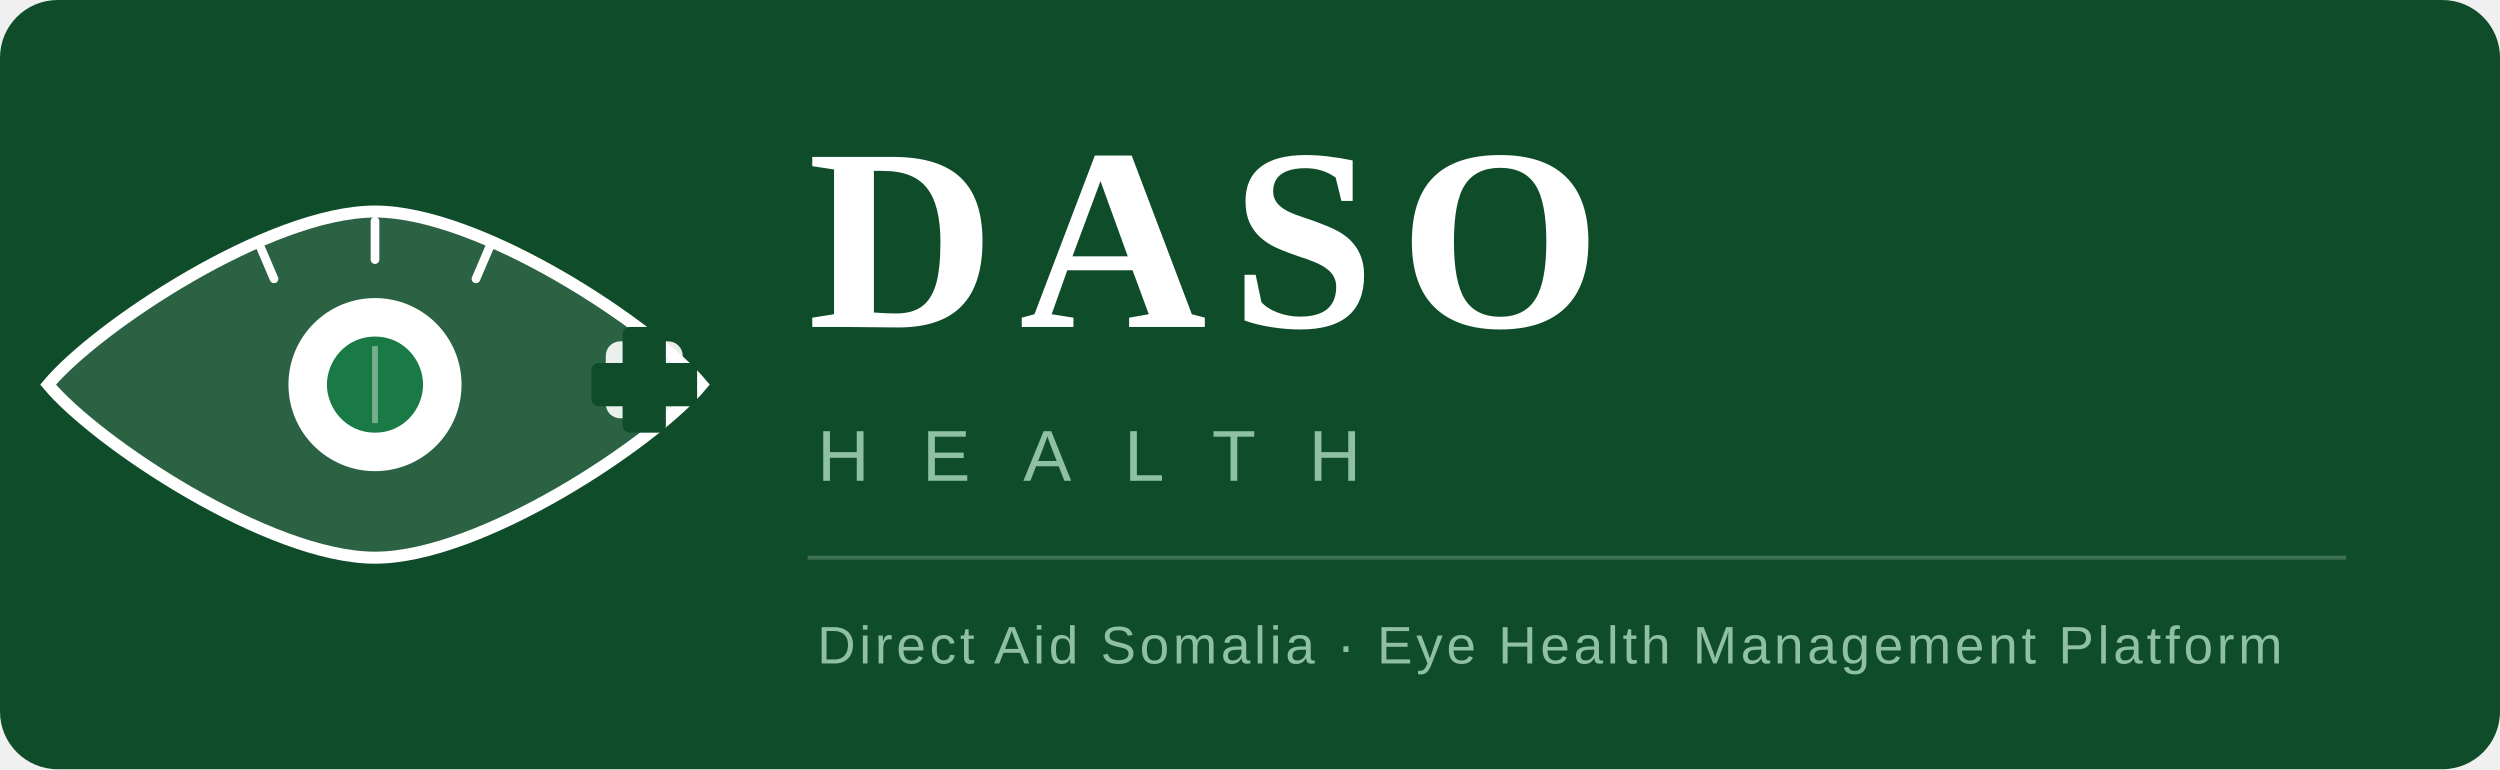
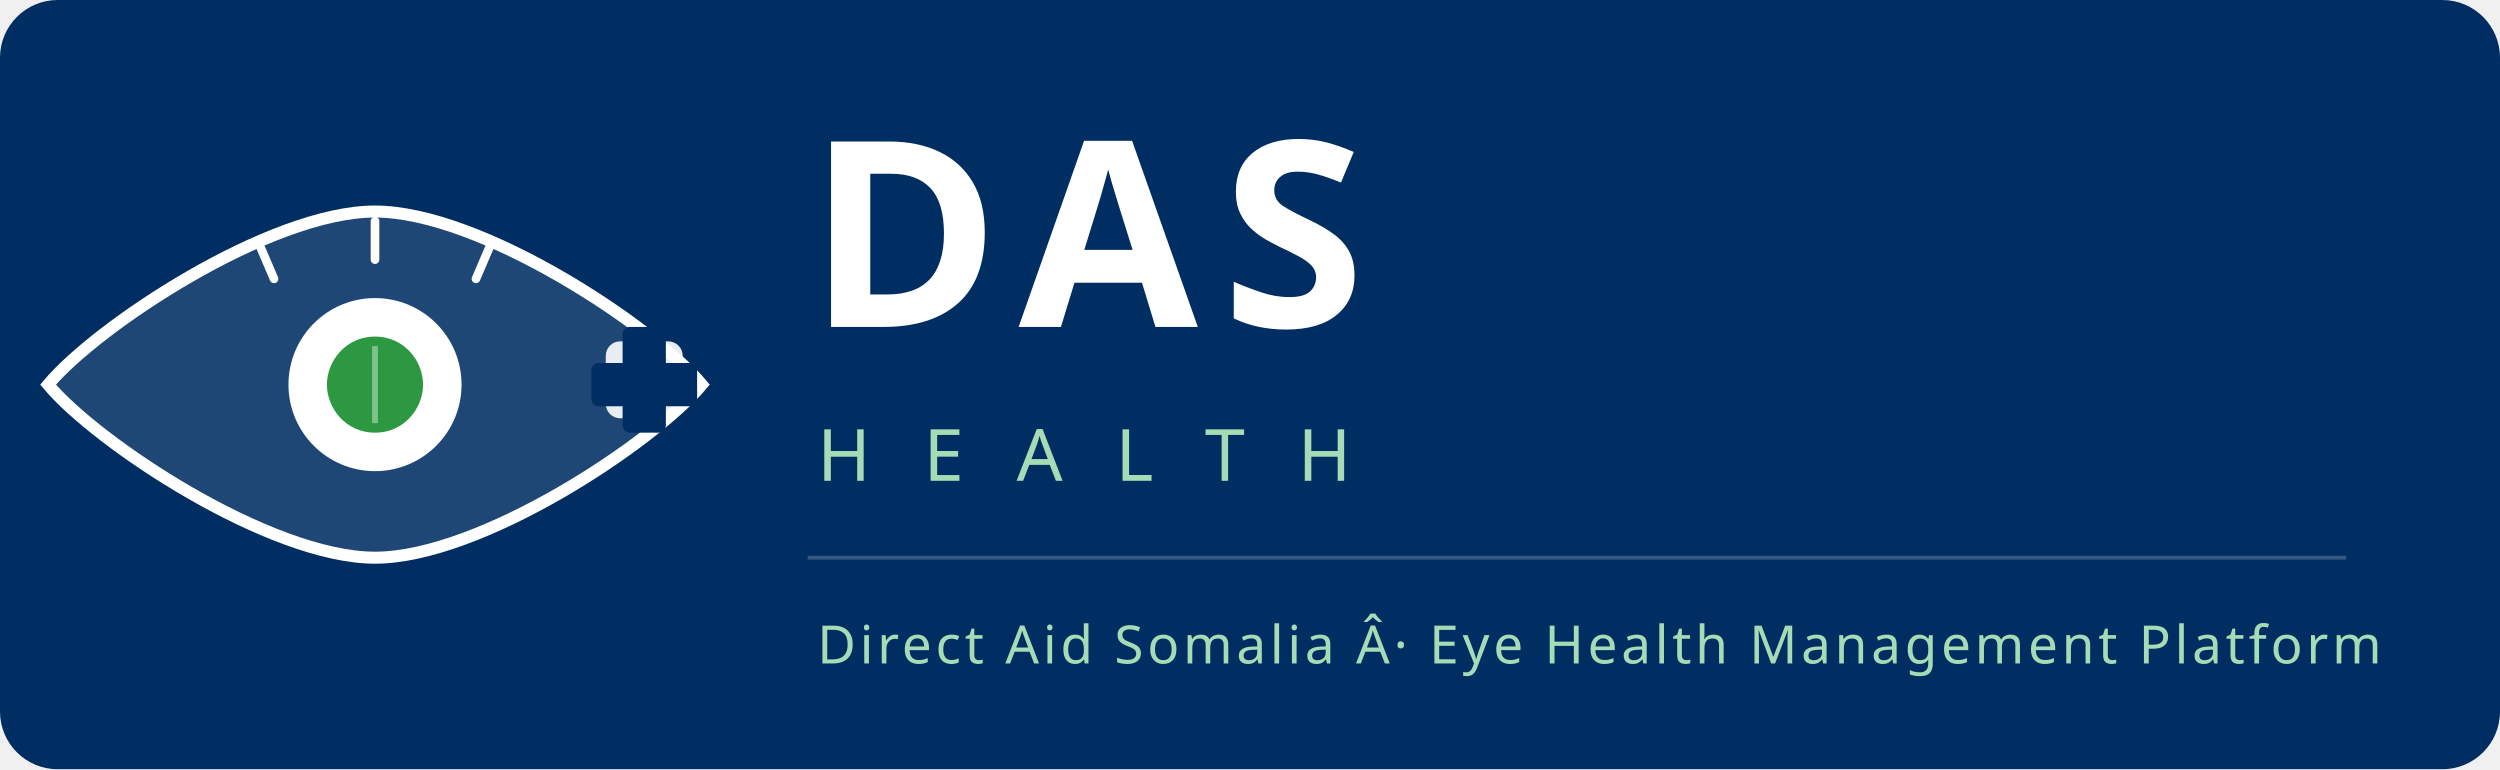
<svg xmlns="http://www.w3.org/2000/svg" viewBox="0 0 520 160" width="520" height="160" role="img">
-   <rect width="520" height="160" rx="12" fill="#0F4D2A" />
+   <rect width="520" height="160" rx="12" fill="#002E63" />
  <g transform="translate(78, 80)">
    <path d="M0,-36 C22,-36 58,-12 68,0 C58,12 22,36 0,36 C-22,36 -58,12 -68,0 C-58,-12 -22,-36 0,-36 Z" fill="#ffffff" opacity="0.12" />
    <path d="M0,-36 C22,-36 58,-12 68,0 C58,12 22,36 0,36 C-22,36 -58,12 -68,0 C-58,-12 -22,-36 0,-36 Z" fill="none" stroke="#ffffff" stroke-width="2.5" />
    <circle cx="0" cy="0" r="18" fill="#ffffff" />
-     <path d="M0,-10 C6,-10 10,-5 10,0 C10,5 6,10 0,10 C-6,10 -10,5 -10,0 C-10,-5 -6,-10 0,-10 Z" fill="#1A7A46" />
+     <path d="M0,-10 C6,-10 10,-5 10,0 C10,5 6,10 0,10 C-6,10 -10,5 -10,0 C-10,-5 -6,-10 0,-10 Z" fill="#2C9942" />
    <line x1="0" y1="-8" x2="0" y2="8" stroke="#ffffff" stroke-width="1.2" opacity="0.4" />
    <line x1="-24" y1="-29" x2="-21" y2="-22" stroke="#ffffff" stroke-width="1.8" stroke-linecap="round" />
    <line x1="0" y1="-34" x2="0" y2="-26" stroke="#ffffff" stroke-width="1.8" stroke-linecap="round" />
    <line x1="24" y1="-29" x2="21" y2="-22" stroke="#ffffff" stroke-width="1.8" stroke-linecap="round" />
    <rect x="48" y="-9" width="16" height="16" rx="3" fill="#ffffff" opacity="0.9" />
-     <rect x="51.5" y="-12" width="9" height="22" rx="1.5" fill="#0F4D2A" />
-     <rect x="45" y="-4.5" width="22" height="9" rx="1.5" fill="#0F4D2A" />
+     <rect x="51.5" y="-12" width="9" height="22" rx="1.5" fill="#002E63" />
+     <rect x="45" y="-4.5" width="22" height="9" rx="1.5" fill="#002E63" />
  </g>
-   <text x="168" y="68" font-family="'Georgia','Times New Roman',serif" font-size="54" font-weight="700" letter-spacing="5" fill="#ffffff">DASO</text>
-   <text x="170" y="100" font-family="'Arial','Helvetica',sans-serif" font-size="15" font-weight="400" letter-spacing="11" fill="#8FBFA4">HEALTH</text>
+   <text x="168" y="68" font-family="'Poppins'" font-size="54" font-weight="700" letter-spacing="5" fill="#ffffff">DAS</text>
+   <text x="170" y="100" font-family="'Poppins'" font-size="15" font-weight="400" letter-spacing="11" fill="#A6DCB5">HEALTH</text>
  <line x1="168" y1="116" x2="488" y2="116" stroke="#ffffff" stroke-width="0.8" opacity="0.2" />
-   <text x="170" y="138" font-family="'Arial','Helvetica',sans-serif" font-size="11" font-weight="400" letter-spacing="0.8" fill="#8FBFA4">Direct Aid Somalia · Eye Health Management Platform</text>
+   <text x="170" y="138" font-family="'Poppins'" font-size="11" font-weight="400" letter-spacing="0.8" fill="#A6DCB5">Direct Aid Somalia Â· Eye Health Management Platform</text>
</svg>
